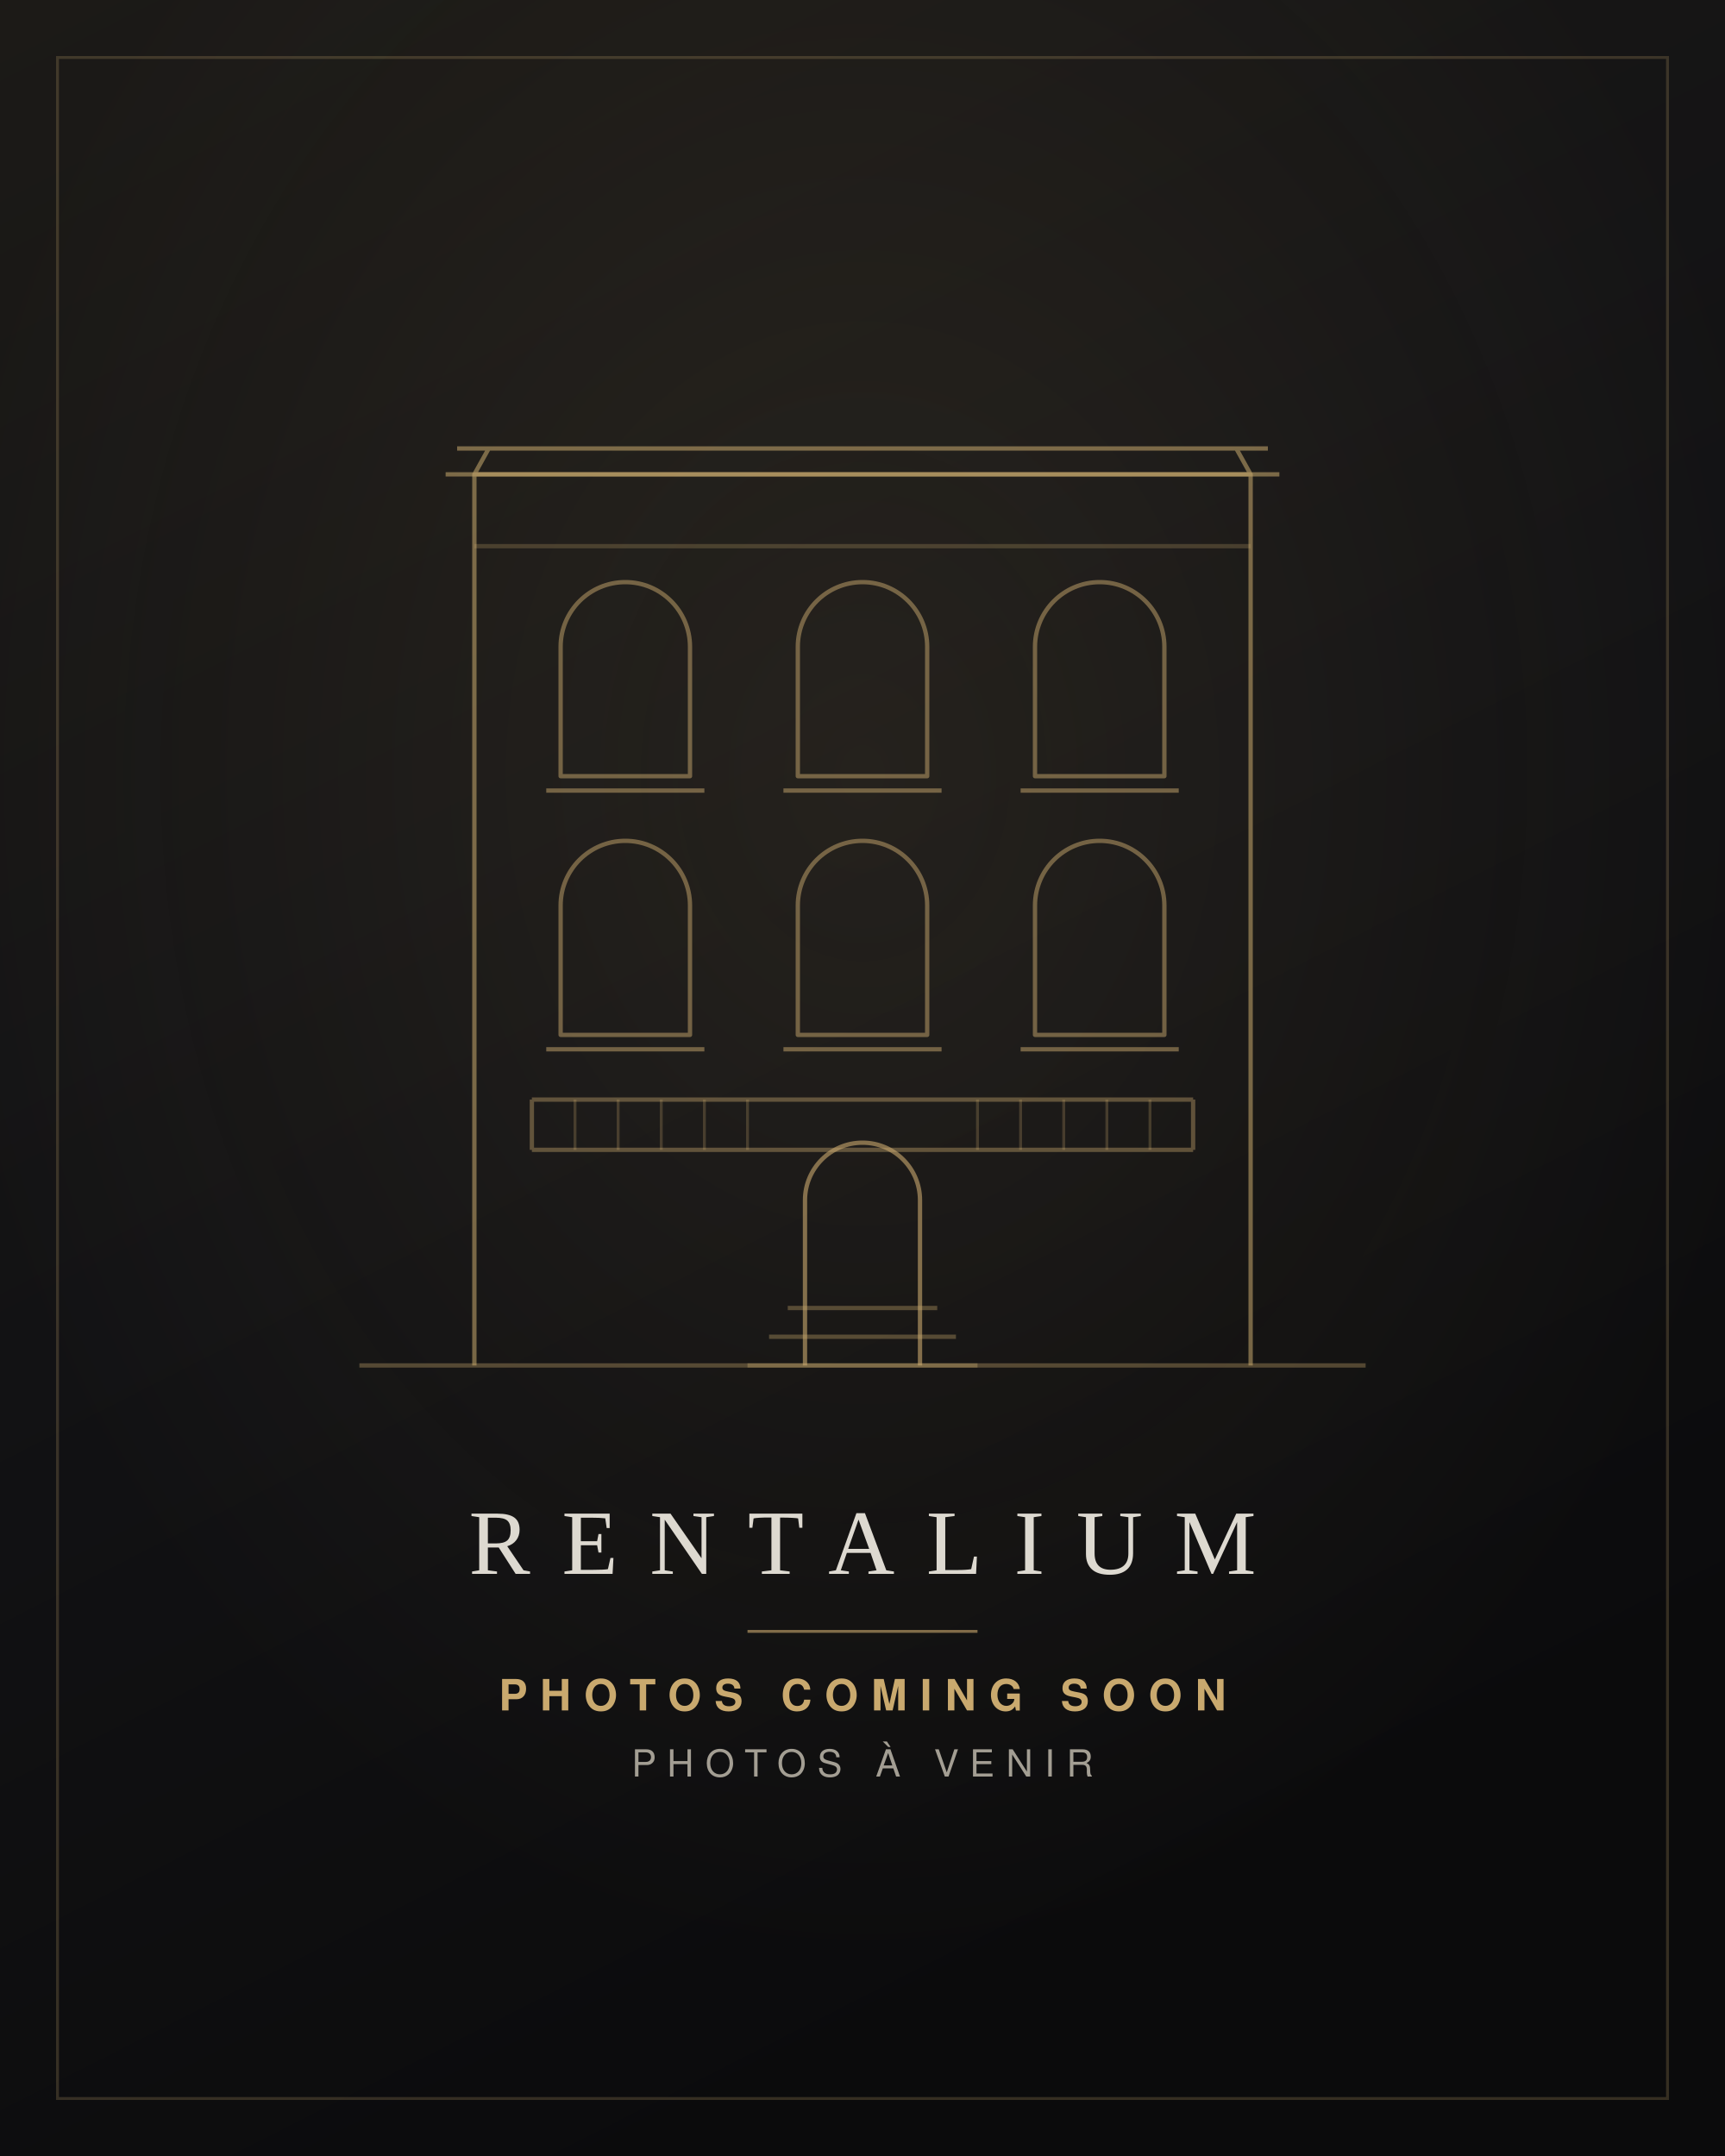
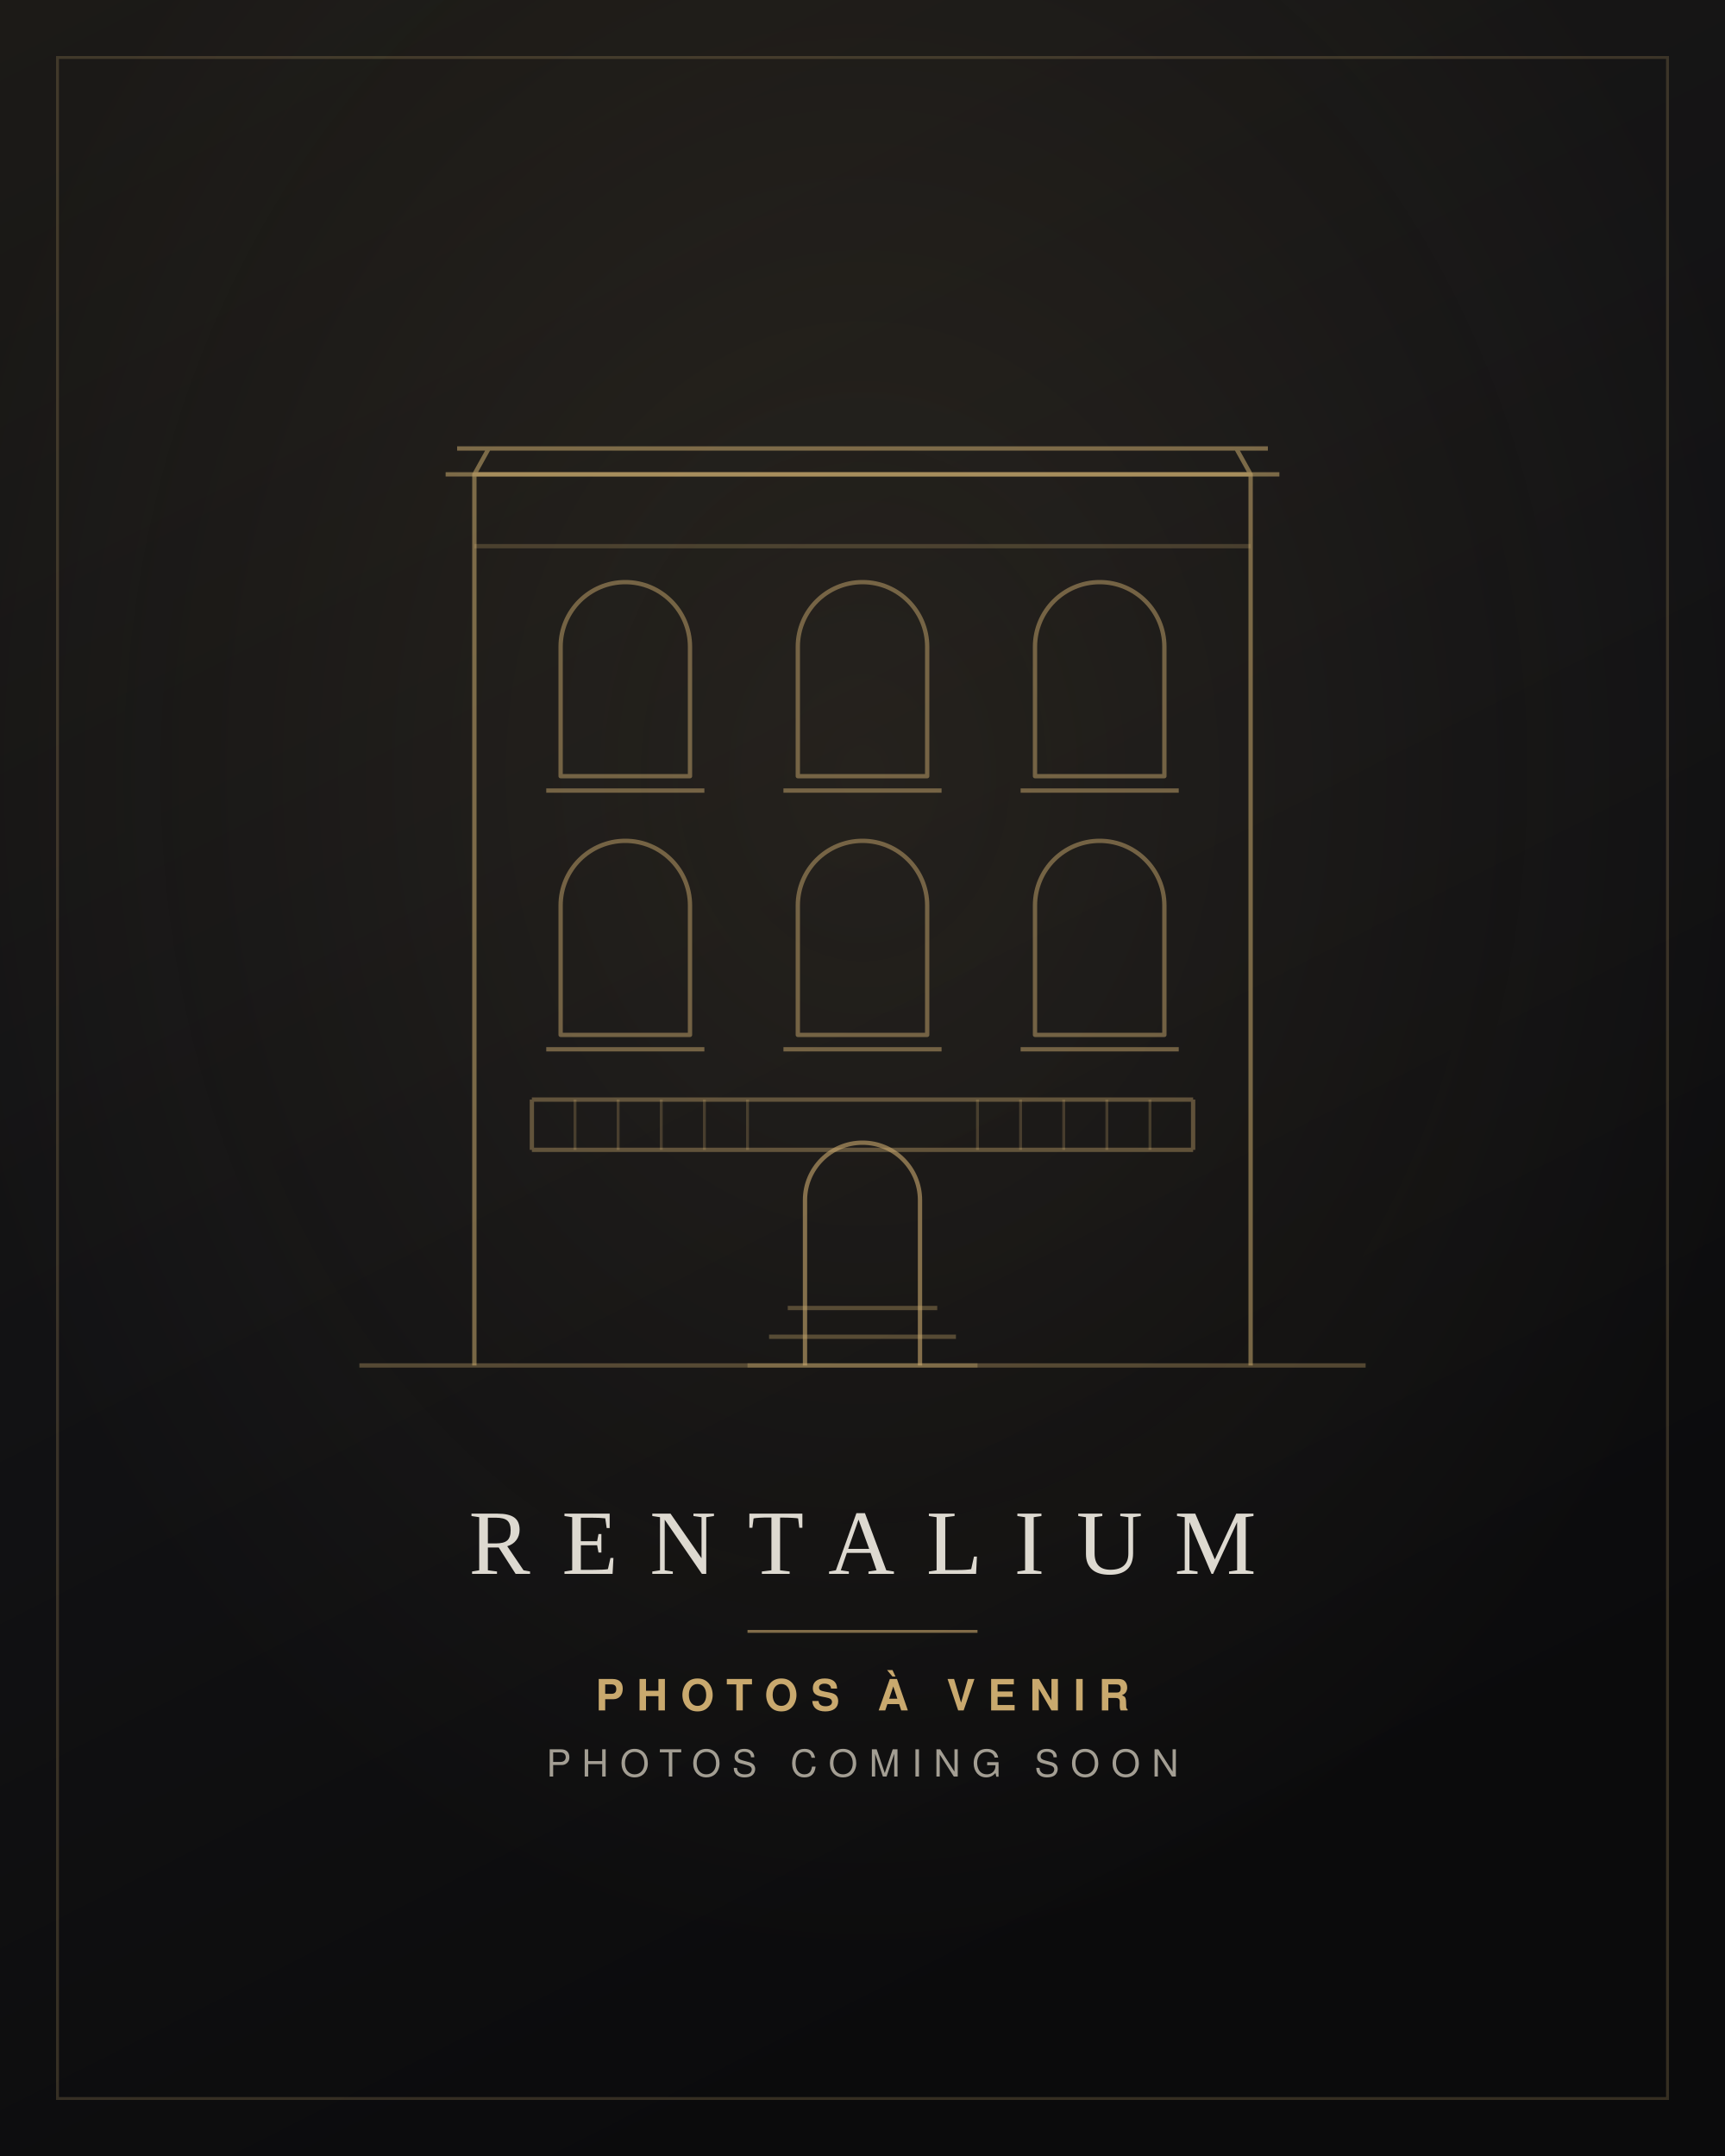
<svg xmlns="http://www.w3.org/2000/svg" viewBox="0 0 1200 1500" preserveAspectRatio="xMidYMid slice">
  <defs>
    <linearGradient id="bg" x1="0" y1="0" x2="0.4" y2="1">
      <stop offset="0" stop-color="#1c1a17" />
      <stop offset="0.55" stop-color="#121214" />
      <stop offset="1" stop-color="#0b0b0c" />
    </linearGradient>
    <radialGradient id="glow" cx="0.5" cy="0.36" r="0.55">
      <stop offset="0" stop-color="#c9a96e" stop-opacity="0.10" />
      <stop offset="1" stop-color="#c9a96e" stop-opacity="0" />
    </radialGradient>
  </defs>
  <rect width="1200" height="1500" fill="url(#bg)" />
  <rect width="1200" height="1500" fill="url(#glow)" />
  <rect x="40" y="40" width="1120" height="1420" fill="none" stroke="#c9a96e" stroke-opacity="0.22" stroke-width="2" />
  <g fill="none" stroke="#c9a96e" stroke-opacity="0.55" stroke-width="3" stroke-linejoin="round" transform="translate(0,-140)">
    <path d="M330 1090 V470 H870 V1090" />
    <path d="M310 470 H890 M318 452 H882 M330 470 L340 452 M870 470 L860 452" />
    <path d="M330 520 H870" stroke-opacity="0.25" />
    <g stroke-opacity="0.5">
      <path d="M390 680 V590 A45 45 0 0 1 480 590 V680 Z M555 680 V590 A45 45 0 0 1 645 590 V680 Z M720 680 V590 A45 45 0 0 1 810 590 V680 Z" />
      <path d="M390 860 V770 A45 45 0 0 1 480 770 V860 Z M555 860 V770 A45 45 0 0 1 645 770 V860 Z M720 860 V770 A45 45 0 0 1 810 770 V860 Z" />
      <path d="M380 690 H490 M545 690 H655 M710 690 H820 M380 870 H490 M545 870 H655 M710 870 H820" />
    </g>
    <path d="M560 1090 V975 A40 40 0 0 1 640 975 V1090" stroke-opacity="0.6" />
    <path d="M520 1090 H680 M535 1070 H665 M548 1050 H652" stroke-opacity="0.35" />
    <path d="M370 940 H830 M370 940 V905 M830 940 V905 M370 905 H830" stroke-opacity="0.4" />
    <path d="M400 905 V940 M430 905 V940 M460 905 V940 M490 905 V940 M520 905 V940 M680 905 V940 M710 905 V940 M740 905 V940 M770 905 V940 M800 905 V940" stroke-opacity="0.25" stroke-width="2" />
    <path d="M250 1090 H950" stroke-opacity="0.35" />
  </g>
  <text x="600" y="1095" text-anchor="middle" fill="#f3eee4" fill-opacity="0.9" font-family="Marcellus, 'Didot', 'Bodoni 72', Georgia, 'Times New Roman', serif" font-size="64" letter-spacing="22">RENTALIUM</text>
  <path d="M520 1135 H680" stroke="#c9a96e" stroke-opacity="0.6" stroke-width="2" />
-   <text x="600" y="1190" text-anchor="middle" fill="#c9a96e" font-family="'Helvetica Neue', Helvetica, Arial, sans-serif" font-size="30" font-weight="600" letter-spacing="9">PHOTOS COMING SOON</text>
-   <text x="600" y="1236" text-anchor="middle" fill="#a39e93" font-family="'Helvetica Neue', Helvetica, Arial, sans-serif" font-size="26" letter-spacing="8">PHOTOS À VENIR</text>
+   <text x="600" y="1190" text-anchor="middle" fill="#c9a96e" font-family="'Helvetica Neue', Helvetica, Arial, sans-serif" font-size="30" font-weight="600" letter-spacing="9">PHOTOS À VENIR</text>
+   <text x="600" y="1236" text-anchor="middle" fill="#a39e93" font-family="'Helvetica Neue', Helvetica, Arial, sans-serif" font-size="26" letter-spacing="8">PHOTOS COMING SOON</text>
</svg>
